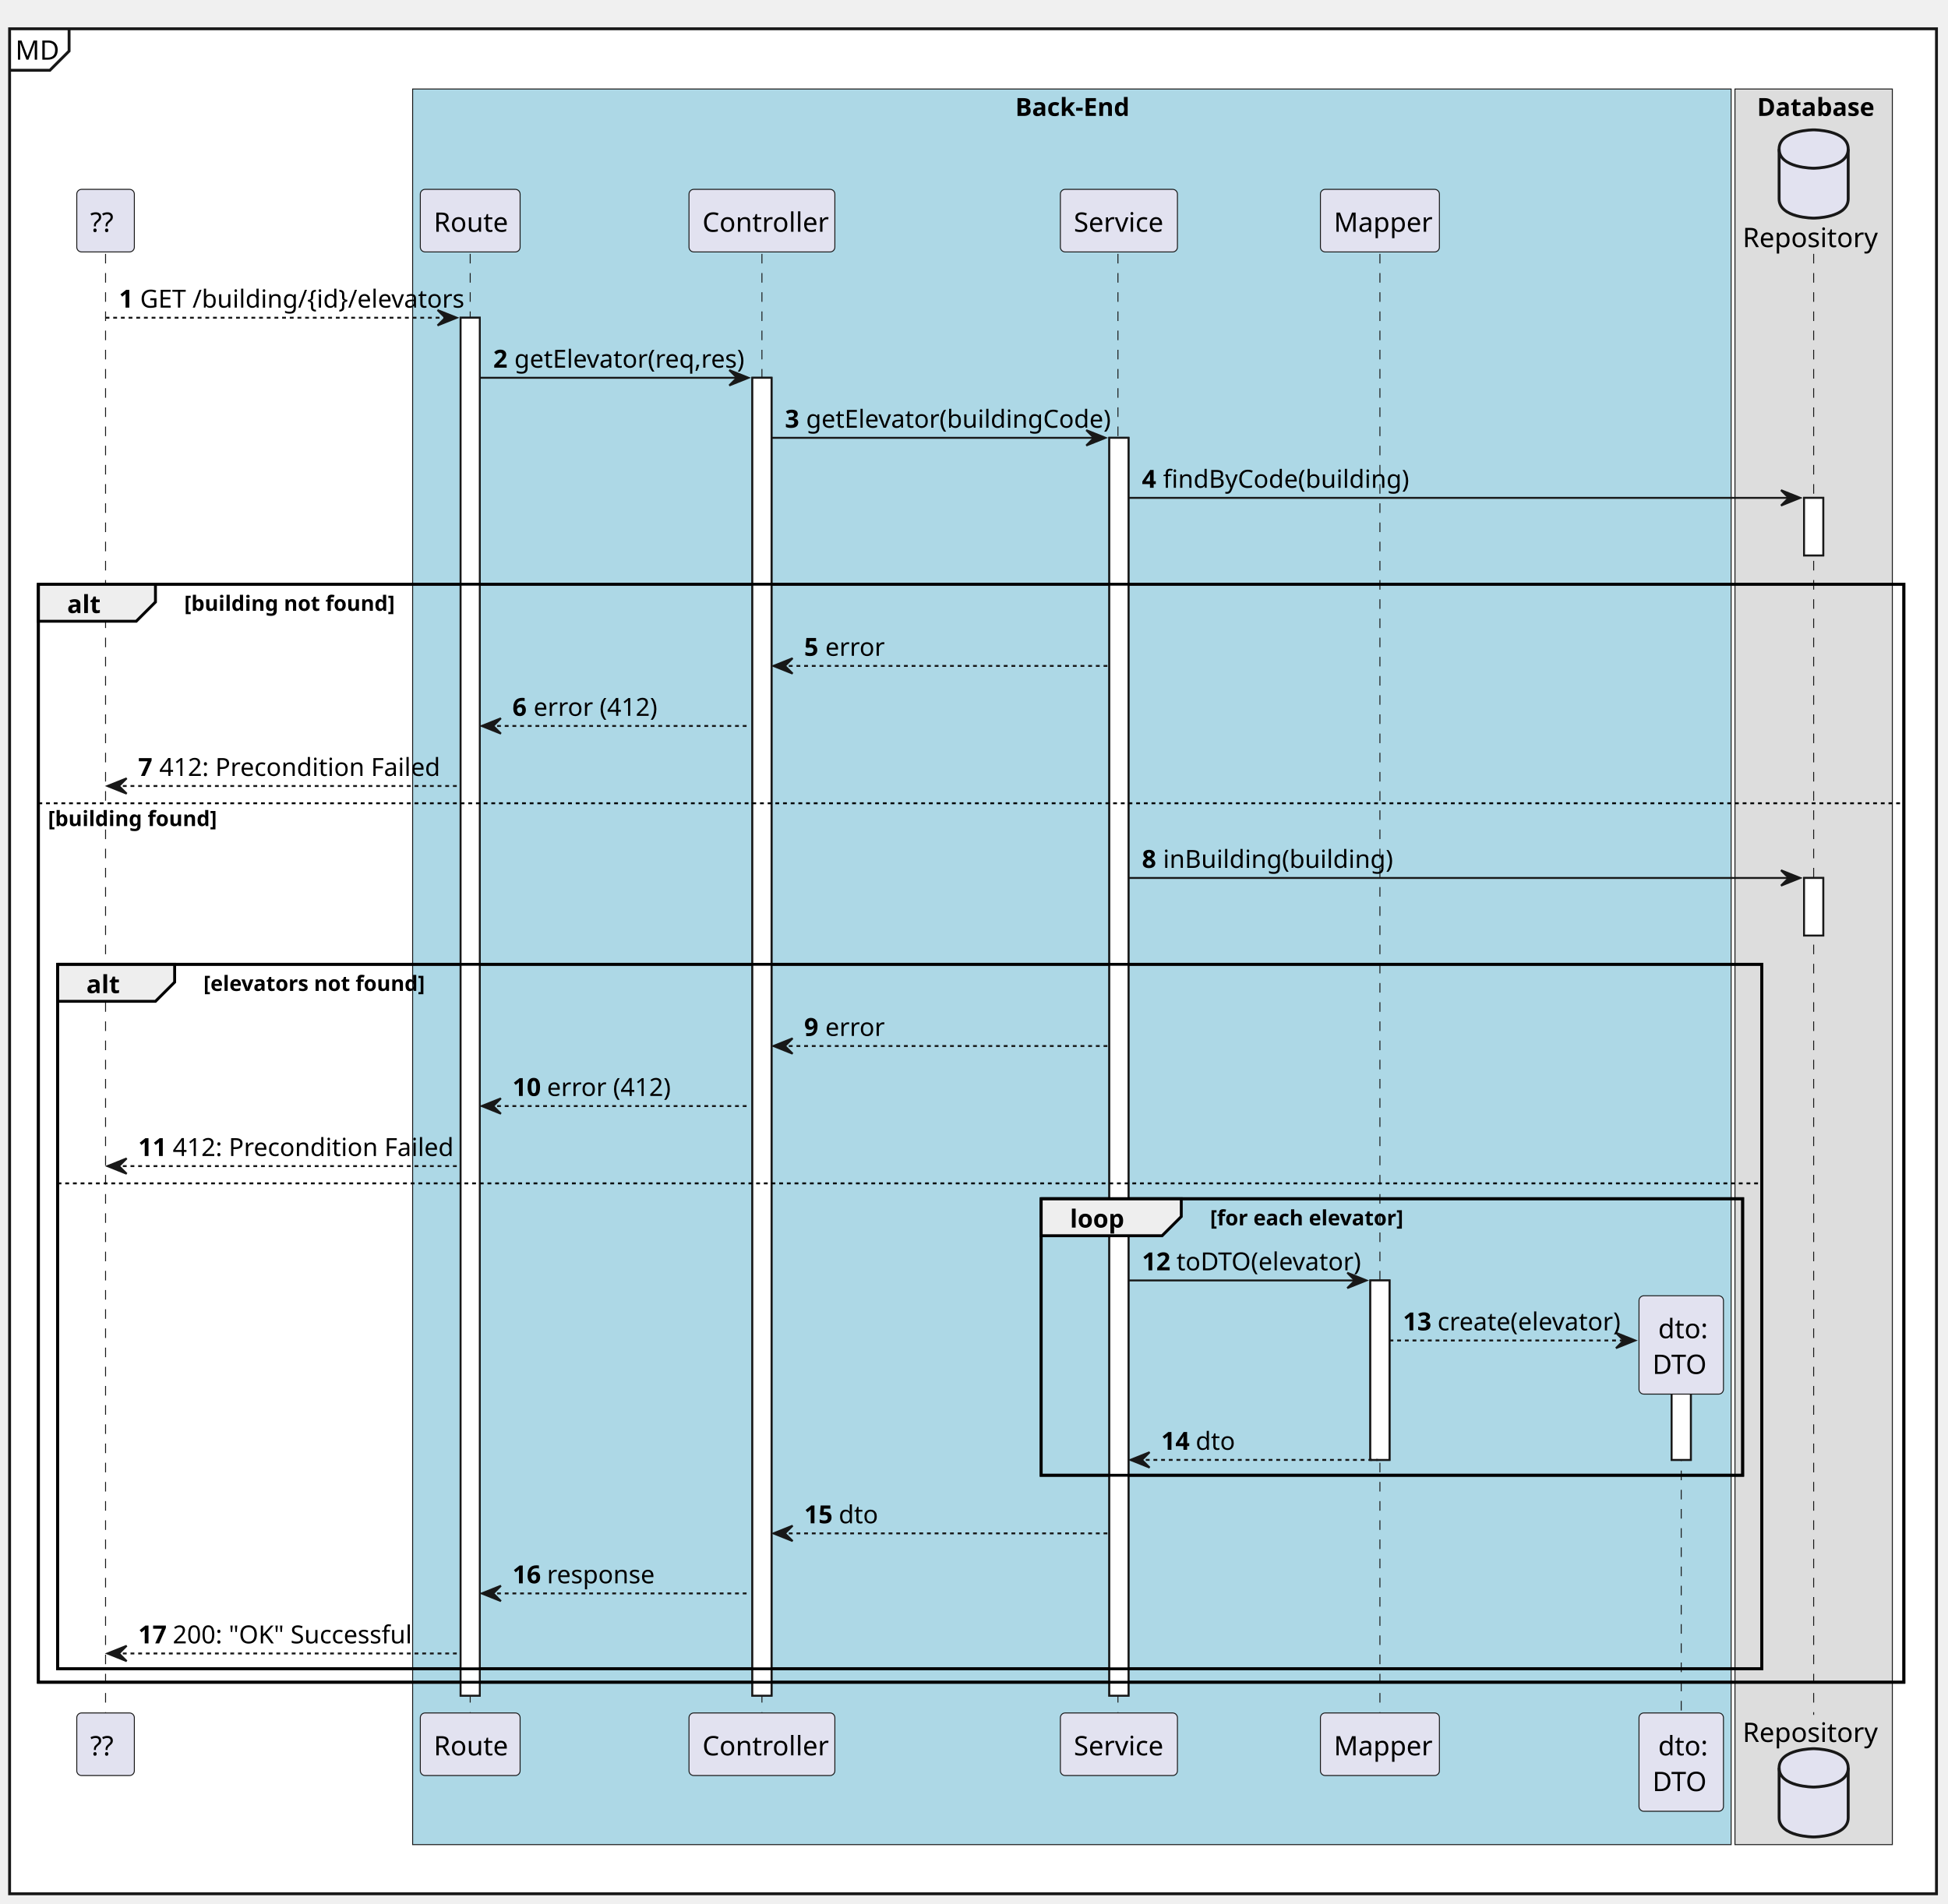
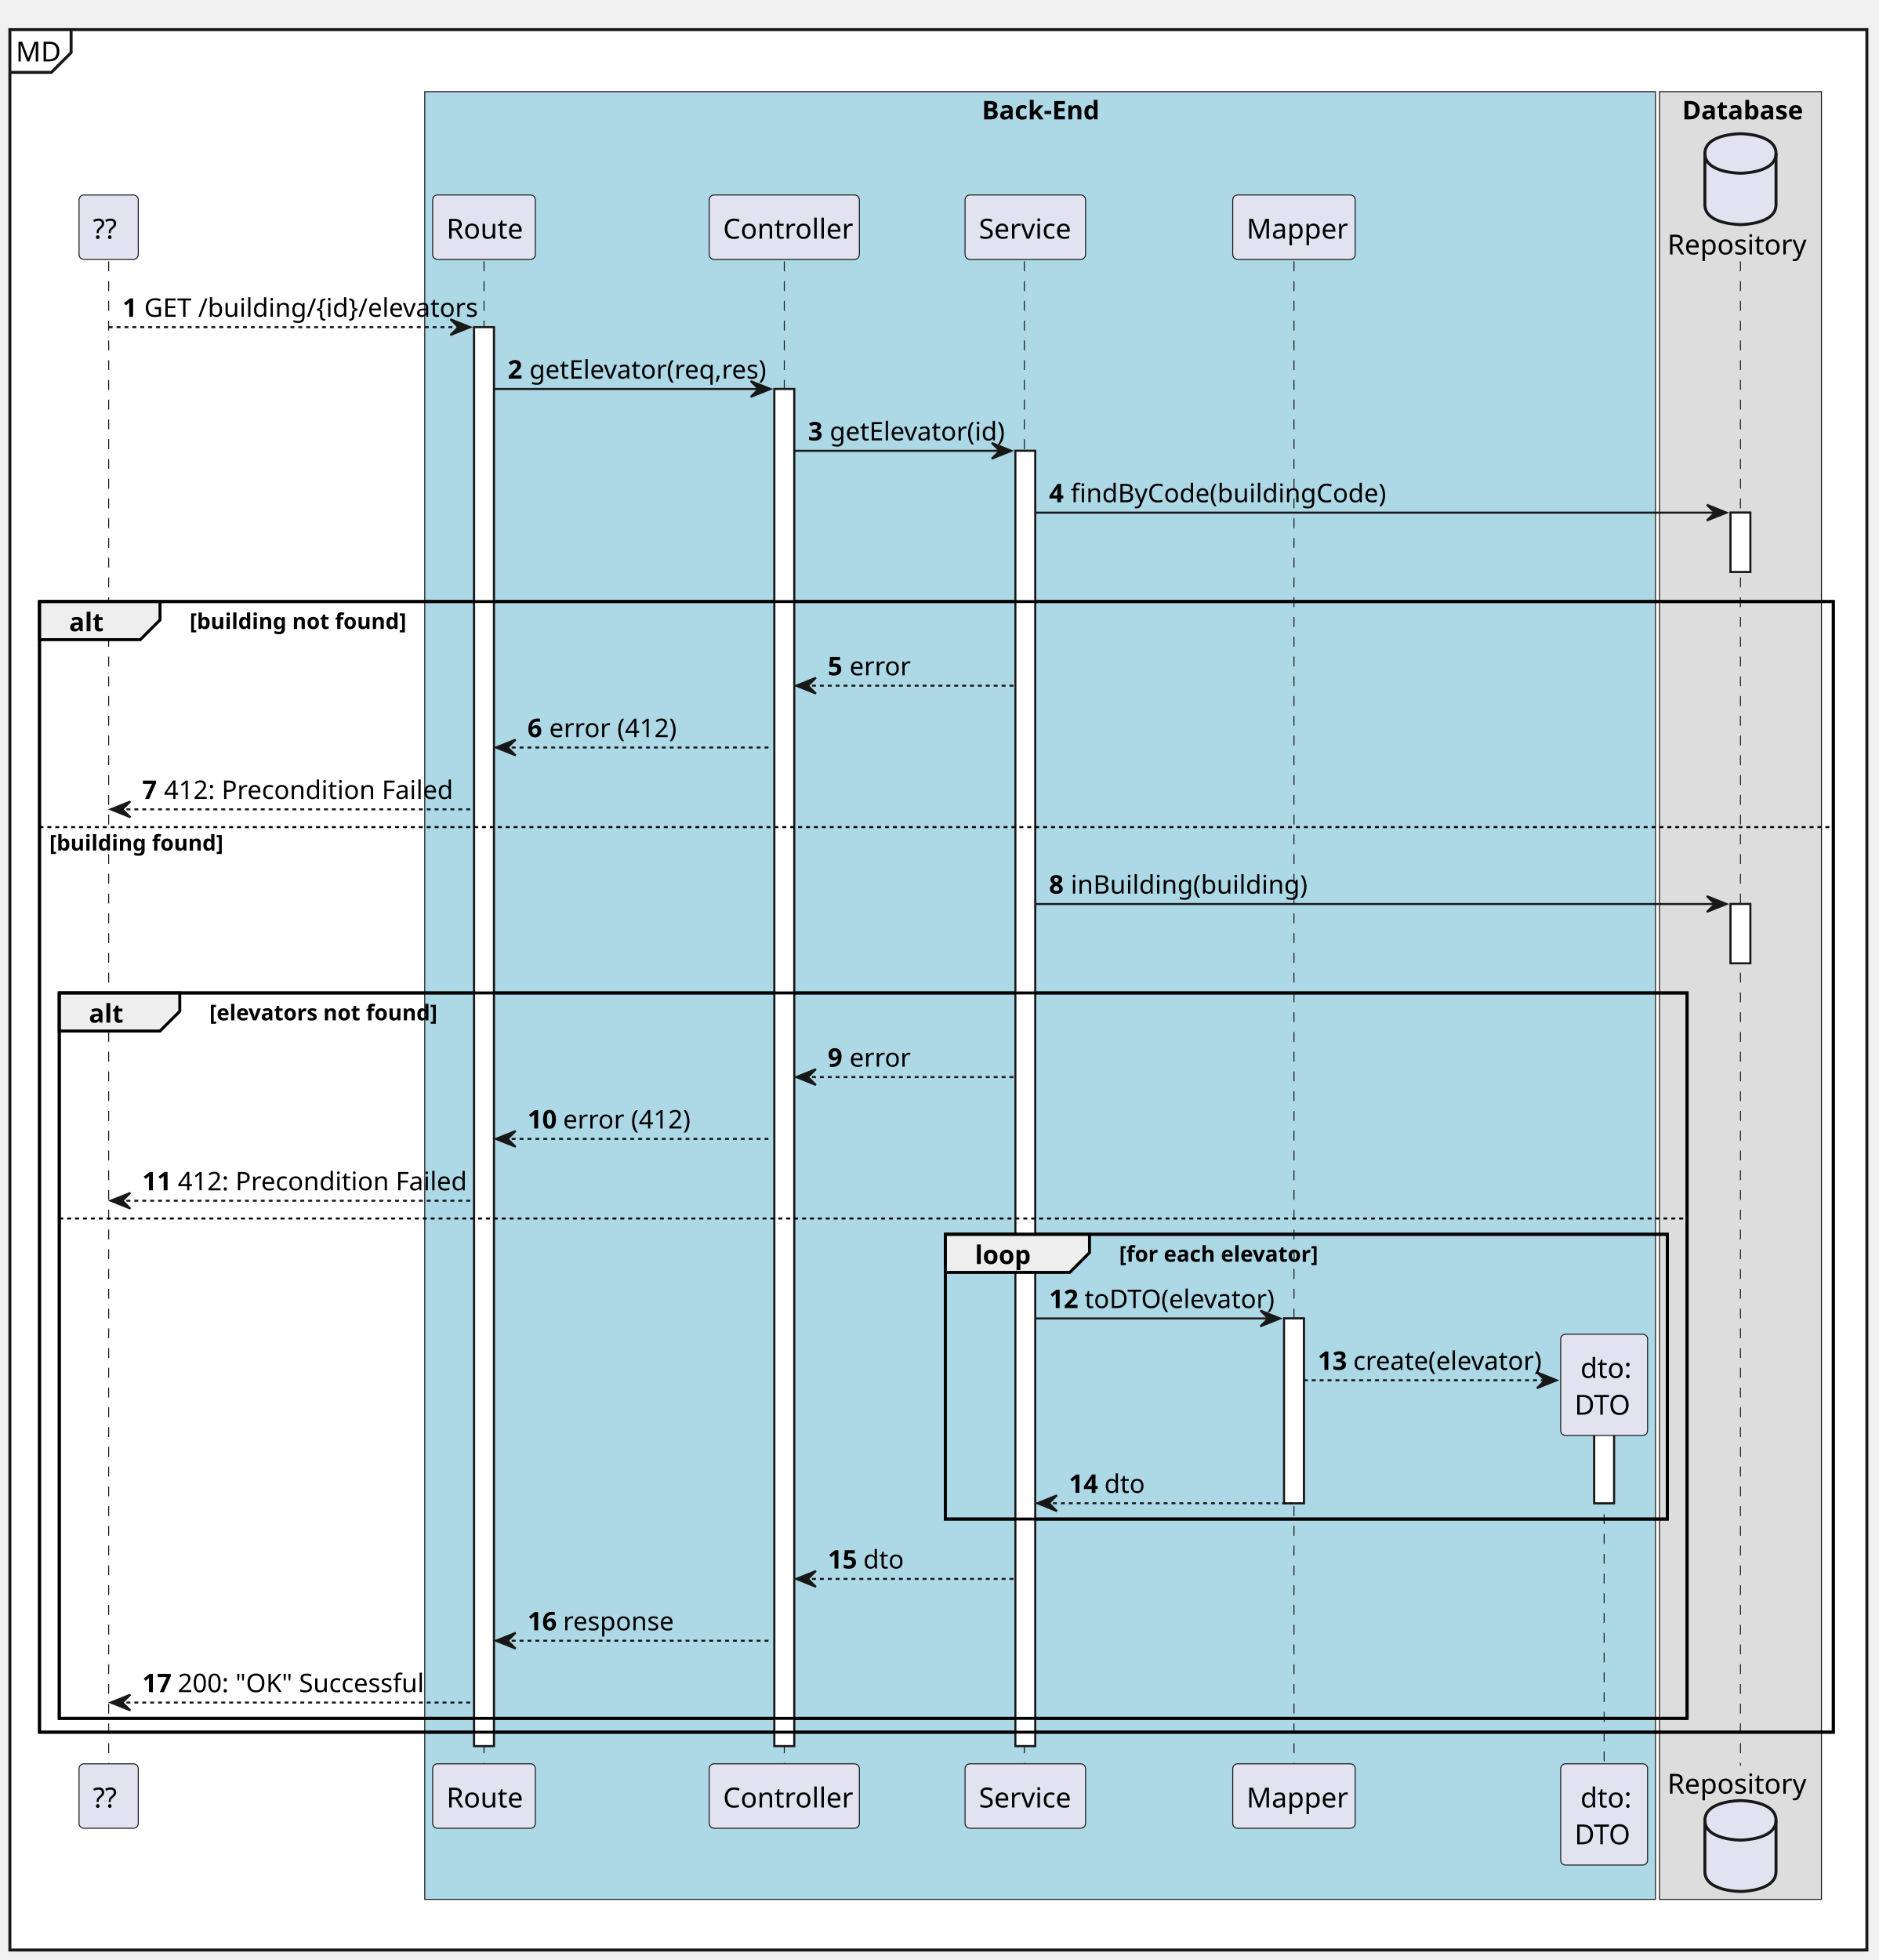
- <svg xmlns="http://www.w3.org/2000/svg" contentStyleType="text/css" height="992px" preserveAspectRatio="none" style="width:1015px;height:992px;background:#FFFFFF;" version="1.1" viewBox="0 0 1015 992" width="1015px" zoomAndPan="magnify">
+ <svg xmlns="http://www.w3.org/2000/svg" contentStyleType="text/css" height="992px" preserveAspectRatio="none" style="width:951px;height:992px;background:#FFFFFF;" version="1.1" viewBox="0 0 951 992" width="951px" zoomAndPan="magnify">
  <defs />
  <g>
-     <rect fill="#FFFFFF" height="971.94" style="stroke:#181818;stroke-width:1.5;" width="1004" x="5" y="15" />
+     <rect fill="#FFFFFF" height="971.94" style="stroke:#181818;stroke-width:1.5;" width="940" x="5" y="15" />
    <path d="M36,15 L36,26.621 L26,36.621 L5,36.621 " fill="none" style="stroke:#181818;stroke-width:1.5;" />
    <text fill="#000000" font-family="sans-serif" font-size="14" lengthAdjust="spacing" textLength="21" x="8" y="31.107">MD</text>
-     <rect fill="#ADD8E6" height="914.936" style="stroke:#181818;stroke-width:0.5;" width="687" x="215" y="46.384" />
-     <text fill="#000000" font-family="sans-serif" font-size="13" font-weight="bold" lengthAdjust="spacing" textLength="59" x="529" y="60.412">Back-End</text>
-     <rect fill="#DDDDDD" height="914.936" style="stroke:#181818;stroke-width:0.5;" width="82" x="904" y="46.384" />
-     <text fill="#000000" font-family="sans-serif" font-size="13" font-weight="bold" lengthAdjust="spacing" textLength="59" x="915.5" y="60.412">Database</text>
+     <rect fill="#ADD8E6" height="914.936" style="stroke:#181818;stroke-width:0.5;" width="623" x="215" y="46.384" />
+     <text fill="#000000" font-family="sans-serif" font-size="13" font-weight="bold" lengthAdjust="spacing" textLength="59" x="497" y="60.412">Back-End</text>
+     <rect fill="#DDDDDD" height="914.936" style="stroke:#181818;stroke-width:0.5;" width="82" x="840" y="46.384" />
+     <text fill="#000000" font-family="sans-serif" font-size="13" font-weight="bold" lengthAdjust="spacing" textLength="59" x="851.5" y="60.412">Database</text>
    <rect fill="#FFFFFF" height="718.111" style="stroke:#181818;stroke-width:1.0;" width="10" x="240" y="165.587" />
    <rect fill="#FFFFFF" height="686.82" style="stroke:#181818;stroke-width:1.0;" width="10" x="392" y="196.878" />
-     <rect fill="#FFFFFF" height="655.529" style="stroke:#181818;stroke-width:1.0;" width="10" x="578" y="228.169" />
-     <rect fill="#FFFFFF" height="93.533" style="stroke:#181818;stroke-width:1.0;" width="10" x="714" y="667.292" />
-     <rect fill="#FFFFFF" height="52.242" style="stroke:#181818;stroke-width:1.0;" width="10" x="871" y="708.583" />
-     <rect fill="#FFFFFF" height="30" style="stroke:#181818;stroke-width:1.0;" width="10" x="940" y="259.46" />
-     <rect fill="#FFFFFF" height="30" style="stroke:#181818;stroke-width:1.0;" width="10" x="940" y="457.546" />
-     <rect fill="none" height="572.238" style="stroke:#000000;stroke-width:1.5;" width="972" x="20" y="304.46" />
-     <rect fill="none" height="367.152" style="stroke:#000000;stroke-width:1.5;" width="888" x="30" y="502.546" />
-     <rect fill="none" height="144.115" style="stroke:#000000;stroke-width:1.5;" width="365.5" x="542.5" y="624.71" />
+     <rect fill="#FFFFFF" height="655.529" style="stroke:#181818;stroke-width:1.0;" width="10" x="514" y="228.169" />
+     <rect fill="#FFFFFF" height="93.533" style="stroke:#181818;stroke-width:1.0;" width="10" x="650" y="667.292" />
+     <rect fill="#FFFFFF" height="52.242" style="stroke:#181818;stroke-width:1.0;" width="10" x="807" y="708.583" />
+     <rect fill="#FFFFFF" height="30" style="stroke:#181818;stroke-width:1.0;" width="10" x="876" y="259.46" />
+     <rect fill="#FFFFFF" height="30" style="stroke:#181818;stroke-width:1.0;" width="10" x="876" y="457.546" />
+     <rect fill="none" height="572.238" style="stroke:#000000;stroke-width:1.5;" width="908" x="20" y="304.46" />
+     <rect fill="none" height="367.152" style="stroke:#000000;stroke-width:1.5;" width="824" x="30" y="502.546" />
+     <rect fill="none" height="144.115" style="stroke:#000000;stroke-width:1.5;" width="365.5" x="478.5" y="624.71" />
    <line style="stroke:#181818;stroke-width:0.5;stroke-dasharray:5.0,5.0;" x1="55" x2="55" y1="132.296" y2="893.698" />
    <line style="stroke:#181818;stroke-width:0.5;stroke-dasharray:5.0,5.0;" x1="245" x2="245" y1="132.296" y2="893.698" />
    <line style="stroke:#181818;stroke-width:0.5;stroke-dasharray:5.0,5.0;" x1="397" x2="397" y1="132.296" y2="893.698" />
-     <line style="stroke:#181818;stroke-width:0.5;stroke-dasharray:5.0,5.0;" x1="582.5" x2="582.5" y1="132.296" y2="893.698" />
-     <line style="stroke:#181818;stroke-width:0.5;stroke-dasharray:5.0,5.0;" x1="719" x2="719" y1="132.296" y2="893.698" />
-     <line style="stroke:#181818;stroke-width:0.5;stroke-dasharray:5.0,5.0;" x1="876" x2="876" y1="716.413" y2="893.698" />
-     <line style="stroke:#181818;stroke-width:0.5;stroke-dasharray:5.0,5.0;" x1="945" x2="945" y1="132.296" y2="893.698" />
+     <line style="stroke:#181818;stroke-width:0.5;stroke-dasharray:5.0,5.0;" x1="518.5" x2="518.5" y1="132.296" y2="893.698" />
+     <line style="stroke:#181818;stroke-width:0.5;stroke-dasharray:5.0,5.0;" x1="655" x2="655" y1="132.296" y2="893.698" />
+     <line style="stroke:#181818;stroke-width:0.5;stroke-dasharray:5.0,5.0;" x1="812" x2="812" y1="716.413" y2="893.698" />
+     <line style="stroke:#181818;stroke-width:0.5;stroke-dasharray:5.0,5.0;" x1="881" x2="881" y1="132.296" y2="893.698" />
    <rect fill="#E2E2F0" height="32.621" rx="2.5" ry="2.5" style="stroke:#181818;stroke-width:0.5;" width="30" x="40" y="98.675" />
    <text fill="#000000" font-family="sans-serif" font-size="14" lengthAdjust="spacing" textLength="16" x="47" y="120.782">??</text>
    <rect fill="#E2E2F0" height="32.621" rx="2.5" ry="2.5" style="stroke:#181818;stroke-width:0.5;" width="30" x="40" y="892.698" />
    <text fill="#000000" font-family="sans-serif" font-size="14" lengthAdjust="spacing" textLength="16" x="47" y="914.806">??</text>
    <rect fill="#E2E2F0" height="32.621" rx="2.5" ry="2.5" style="stroke:#181818;stroke-width:0.5;" width="52" x="219" y="98.675" />
    <text fill="#000000" font-family="sans-serif" font-size="14" lengthAdjust="spacing" textLength="38" x="226" y="120.782">Route</text>
    <rect fill="#E2E2F0" height="32.621" rx="2.5" ry="2.5" style="stroke:#181818;stroke-width:0.5;" width="52" x="219" y="892.698" />
    <text fill="#000000" font-family="sans-serif" font-size="14" lengthAdjust="spacing" textLength="38" x="226" y="914.806">Route</text>
    <rect fill="#E2E2F0" height="32.621" rx="2.5" ry="2.5" style="stroke:#181818;stroke-width:0.5;" width="76" x="359" y="98.675" />
    <text fill="#000000" font-family="sans-serif" font-size="14" lengthAdjust="spacing" textLength="62" x="366" y="120.782">Controller</text>
    <rect fill="#E2E2F0" height="32.621" rx="2.5" ry="2.5" style="stroke:#181818;stroke-width:0.5;" width="76" x="359" y="892.698" />
    <text fill="#000000" font-family="sans-serif" font-size="14" lengthAdjust="spacing" textLength="62" x="366" y="914.806">Controller</text>
-     <rect fill="#E2E2F0" height="32.621" rx="2.5" ry="2.5" style="stroke:#181818;stroke-width:0.5;" width="61" x="552.5" y="98.675" />
-     <text fill="#000000" font-family="sans-serif" font-size="14" lengthAdjust="spacing" textLength="47" x="559.5" y="120.782">Service</text>
-     <rect fill="#E2E2F0" height="32.621" rx="2.5" ry="2.5" style="stroke:#181818;stroke-width:0.5;" width="61" x="552.5" y="892.698" />
-     <text fill="#000000" font-family="sans-serif" font-size="14" lengthAdjust="spacing" textLength="47" x="559.5" y="914.806">Service</text>
-     <rect fill="#E2E2F0" height="32.621" rx="2.5" ry="2.5" style="stroke:#181818;stroke-width:0.5;" width="62" x="688" y="98.675" />
-     <text fill="#000000" font-family="sans-serif" font-size="14" lengthAdjust="spacing" textLength="48" x="695" y="120.782">Mapper</text>
-     <rect fill="#E2E2F0" height="32.621" rx="2.5" ry="2.5" style="stroke:#181818;stroke-width:0.5;" width="62" x="688" y="892.698" />
-     <text fill="#000000" font-family="sans-serif" font-size="14" lengthAdjust="spacing" textLength="48" x="695" y="914.806">Mapper</text>
-     <rect fill="#E2E2F0" height="51.242" rx="2.5" ry="2.5" style="stroke:#181818;stroke-width:0.5;" width="44" x="854" y="892.698" />
-     <text fill="#000000" font-family="sans-serif" font-size="14" lengthAdjust="spacing" textLength="24" x="864" y="914.806">dto:</text>
-     <text fill="#000000" font-family="sans-serif" font-size="14" lengthAdjust="spacing" textLength="30" x="861" y="933.427">DTO</text>
-     <text fill="#000000" font-family="sans-serif" font-size="14" lengthAdjust="spacing" textLength="68" x="908" y="128.782">Repository</text>
-     <path d="M927,77.675 C927,67.675 945,67.675 945,67.675 C945,67.675 963,67.675 963,77.675 L963,103.675 C963,113.675 945,113.675 945,113.675 C945,113.675 927,113.675 927,103.675 L927,77.675 " fill="#E2E2F0" style="stroke:#181818;stroke-width:1.5;" />
-     <path d="M927,77.675 C927,87.675 945,87.675 945,87.675 C945,87.675 963,87.675 963,77.675 " fill="none" style="stroke:#181818;stroke-width:1.5;" />
-     <text fill="#000000" font-family="sans-serif" font-size="14" lengthAdjust="spacing" textLength="68" x="908" y="907.806">Repository</text>
-     <path d="M927,921.319 C927,911.319 945,911.319 945,911.319 C945,911.319 963,911.319 963,921.319 L963,947.319 C963,957.319 945,957.319 945,957.319 C945,957.319 927,957.319 927,947.319 L927,921.319 " fill="#E2E2F0" style="stroke:#181818;stroke-width:1.5;" />
-     <path d="M927,921.319 C927,931.319 945,931.319 945,931.319 C945,931.319 963,931.319 963,921.319 " fill="none" style="stroke:#181818;stroke-width:1.5;" />
+     <rect fill="#E2E2F0" height="32.621" rx="2.5" ry="2.5" style="stroke:#181818;stroke-width:0.5;" width="61" x="488.5" y="98.675" />
+     <text fill="#000000" font-family="sans-serif" font-size="14" lengthAdjust="spacing" textLength="47" x="495.5" y="120.782">Service</text>
+     <rect fill="#E2E2F0" height="32.621" rx="2.5" ry="2.5" style="stroke:#181818;stroke-width:0.5;" width="61" x="488.5" y="892.698" />
+     <text fill="#000000" font-family="sans-serif" font-size="14" lengthAdjust="spacing" textLength="47" x="495.5" y="914.806">Service</text>
+     <rect fill="#E2E2F0" height="32.621" rx="2.5" ry="2.5" style="stroke:#181818;stroke-width:0.5;" width="62" x="624" y="98.675" />
+     <text fill="#000000" font-family="sans-serif" font-size="14" lengthAdjust="spacing" textLength="48" x="631" y="120.782">Mapper</text>
+     <rect fill="#E2E2F0" height="32.621" rx="2.5" ry="2.5" style="stroke:#181818;stroke-width:0.5;" width="62" x="624" y="892.698" />
+     <text fill="#000000" font-family="sans-serif" font-size="14" lengthAdjust="spacing" textLength="48" x="631" y="914.806">Mapper</text>
+     <rect fill="#E2E2F0" height="51.242" rx="2.5" ry="2.5" style="stroke:#181818;stroke-width:0.5;" width="44" x="790" y="892.698" />
+     <text fill="#000000" font-family="sans-serif" font-size="14" lengthAdjust="spacing" textLength="24" x="800" y="914.806">dto:</text>
+     <text fill="#000000" font-family="sans-serif" font-size="14" lengthAdjust="spacing" textLength="30" x="797" y="933.427">DTO</text>
+     <text fill="#000000" font-family="sans-serif" font-size="14" lengthAdjust="spacing" textLength="68" x="844" y="128.782">Repository</text>
+     <path d="M863,77.675 C863,67.675 881,67.675 881,67.675 C881,67.675 899,67.675 899,77.675 L899,103.675 C899,113.675 881,113.675 881,113.675 C881,113.675 863,113.675 863,103.675 L863,77.675 " fill="#E2E2F0" style="stroke:#181818;stroke-width:1.5;" />
+     <path d="M863,77.675 C863,87.675 881,87.675 881,87.675 C881,87.675 899,87.675 899,77.675 " fill="none" style="stroke:#181818;stroke-width:1.5;" />
+     <text fill="#000000" font-family="sans-serif" font-size="14" lengthAdjust="spacing" textLength="68" x="844" y="907.806">Repository</text>
+     <path d="M863,921.319 C863,911.319 881,911.319 881,911.319 C881,911.319 899,911.319 899,921.319 L899,947.319 C899,957.319 881,957.319 881,957.319 C881,957.319 863,957.319 863,947.319 L863,921.319 " fill="#E2E2F0" style="stroke:#181818;stroke-width:1.5;" />
+     <path d="M863,921.319 C863,931.319 881,931.319 881,931.319 C881,931.319 899,931.319 899,921.319 " fill="none" style="stroke:#181818;stroke-width:1.5;" />
    <rect fill="#FFFFFF" height="718.111" style="stroke:#181818;stroke-width:1.0;" width="10" x="240" y="165.587" />
    <rect fill="#FFFFFF" height="686.82" style="stroke:#181818;stroke-width:1.0;" width="10" x="392" y="196.878" />
-     <rect fill="#FFFFFF" height="655.529" style="stroke:#181818;stroke-width:1.0;" width="10" x="578" y="228.169" />
-     <rect fill="#FFFFFF" height="93.533" style="stroke:#181818;stroke-width:1.0;" width="10" x="714" y="667.292" />
-     <rect fill="#FFFFFF" height="52.242" style="stroke:#181818;stroke-width:1.0;" width="10" x="871" y="708.583" />
-     <rect fill="#FFFFFF" height="30" style="stroke:#181818;stroke-width:1.0;" width="10" x="940" y="259.46" />
-     <rect fill="#FFFFFF" height="30" style="stroke:#181818;stroke-width:1.0;" width="10" x="940" y="457.546" />
+     <rect fill="#FFFFFF" height="655.529" style="stroke:#181818;stroke-width:1.0;" width="10" x="514" y="228.169" />
+     <rect fill="#FFFFFF" height="93.533" style="stroke:#181818;stroke-width:1.0;" width="10" x="650" y="667.292" />
+     <rect fill="#FFFFFF" height="52.242" style="stroke:#181818;stroke-width:1.0;" width="10" x="807" y="708.583" />
+     <rect fill="#FFFFFF" height="30" style="stroke:#181818;stroke-width:1.0;" width="10" x="876" y="259.46" />
+     <rect fill="#FFFFFF" height="30" style="stroke:#181818;stroke-width:1.0;" width="10" x="876" y="457.546" />
    <polygon fill="#181818" points="228,161.587,238,165.587,228,169.587,232,165.587" style="stroke:#181818;stroke-width:1.0;" />
    <line style="stroke:#181818;stroke-width:1.0;stroke-dasharray:2.0,2.0;" x1="55" x2="234" y1="165.587" y2="165.587" />
    <text fill="#000000" font-family="sans-serif" font-size="13" font-weight="bold" lengthAdjust="spacing" textLength="7" x="62" y="160.324">1</text>
    <text fill="#000000" font-family="sans-serif" font-size="13" lengthAdjust="spacing" textLength="155" x="73" y="160.324">GET /building/{id}/elevators</text>
    <polygon fill="#181818" points="380,192.878,390,196.878,380,200.878,384,196.878" style="stroke:#181818;stroke-width:1.0;" />
    <line style="stroke:#181818;stroke-width:1.0;" x1="250" x2="386" y1="196.878" y2="196.878" />
    <text fill="#000000" font-family="sans-serif" font-size="13" font-weight="bold" lengthAdjust="spacing" textLength="7" x="257" y="191.615">2</text>
    <text fill="#000000" font-family="sans-serif" font-size="13" lengthAdjust="spacing" textLength="112" x="268" y="191.615">getElevator(req,res)</text>
-     <polygon fill="#181818" points="566,224.169,576,228.169,566,232.169,570,228.169" style="stroke:#181818;stroke-width:1.0;" />
-     <line style="stroke:#181818;stroke-width:1.0;" x1="402" x2="572" y1="228.169" y2="228.169" />
+     <polygon fill="#181818" points="502,224.169,512,228.169,502,232.169,506,228.169" style="stroke:#181818;stroke-width:1.0;" />
+     <line style="stroke:#181818;stroke-width:1.0;" x1="402" x2="508" y1="228.169" y2="228.169" />
    <text fill="#000000" font-family="sans-serif" font-size="13" font-weight="bold" lengthAdjust="spacing" textLength="7" x="409" y="222.906">3</text>
-     <text fill="#000000" font-family="sans-serif" font-size="13" lengthAdjust="spacing" textLength="146" x="420" y="222.906">getElevator(buildingCode)</text>
-     <polygon fill="#181818" points="928,255.46,938,259.46,928,263.46,932,259.46" style="stroke:#181818;stroke-width:1.0;" />
-     <line style="stroke:#181818;stroke-width:1.0;" x1="588" x2="934" y1="259.46" y2="259.46" />
-     <text fill="#000000" font-family="sans-serif" font-size="13" font-weight="bold" lengthAdjust="spacing" textLength="7" x="595" y="254.197">4</text>
-     <text fill="#000000" font-family="sans-serif" font-size="13" lengthAdjust="spacing" textLength="118" x="606" y="254.197">findByCode(building)</text>
+     <text fill="#000000" font-family="sans-serif" font-size="13" lengthAdjust="spacing" textLength="82" x="420" y="222.906">getElevator(id)</text>
+     <polygon fill="#181818" points="864,255.46,874,259.46,864,263.46,868,259.46" style="stroke:#181818;stroke-width:1.0;" />
+     <line style="stroke:#181818;stroke-width:1.0;" x1="524" x2="870" y1="259.46" y2="259.46" />
+     <text fill="#000000" font-family="sans-serif" font-size="13" font-weight="bold" lengthAdjust="spacing" textLength="7" x="531" y="254.197">4</text>
+     <text fill="#000000" font-family="sans-serif" font-size="13" lengthAdjust="spacing" textLength="148" x="542" y="254.197">findByCode(buildingCode)</text>
    <path d="M20,304.46 L81,304.46 L81,313.751 L71,323.751 L20,323.751 L20,304.46 " fill="#EEEEEE" style="stroke:#000000;stroke-width:1.5;" />
-     <rect fill="none" height="572.238" style="stroke:#000000;stroke-width:1.5;" width="972" x="20" y="304.46" />
+     <rect fill="none" height="572.238" style="stroke:#000000;stroke-width:1.5;" width="908" x="20" y="304.46" />
    <text fill="#000000" font-family="sans-serif" font-size="13" font-weight="bold" lengthAdjust="spacing" textLength="16" x="35" y="319.488">alt</text>
    <text fill="#000000" font-family="sans-serif" font-size="11" font-weight="bold" lengthAdjust="spacing" textLength="108" x="96" y="318.33">[building not found]</text>
    <polygon fill="#181818" points="413,343.042,403,347.042,413,351.042,409,347.042" style="stroke:#181818;stroke-width:1.0;" />
-     <line style="stroke:#181818;stroke-width:1.0;stroke-dasharray:2.0,2.0;" x1="407" x2="577" y1="347.042" y2="347.042" />
+     <line style="stroke:#181818;stroke-width:1.0;stroke-dasharray:2.0,2.0;" x1="407" x2="513" y1="347.042" y2="347.042" />
    <text fill="#000000" font-family="sans-serif" font-size="13" font-weight="bold" lengthAdjust="spacing" textLength="7" x="419" y="341.779">5</text>
    <text fill="#000000" font-family="sans-serif" font-size="13" lengthAdjust="spacing" textLength="26" x="430" y="341.779">error</text>
    <polygon fill="#181818" points="261,374.333,251,378.333,261,382.333,257,378.333" style="stroke:#181818;stroke-width:1.0;" />
    <line style="stroke:#181818;stroke-width:1.0;stroke-dasharray:2.0,2.0;" x1="255" x2="391" y1="378.333" y2="378.333" />
    <text fill="#000000" font-family="sans-serif" font-size="13" font-weight="bold" lengthAdjust="spacing" textLength="7" x="267" y="373.07">6</text>
    <text fill="#000000" font-family="sans-serif" font-size="13" lengthAdjust="spacing" textLength="59" x="278" y="373.07">error (412)</text>
    <polygon fill="#181818" points="66,405.624,56,409.624,66,413.624,62,409.624" style="stroke:#181818;stroke-width:1.0;" />
    <line style="stroke:#181818;stroke-width:1.0;stroke-dasharray:2.0,2.0;" x1="60" x2="239" y1="409.624" y2="409.624" />
    <text fill="#000000" font-family="sans-serif" font-size="13" font-weight="bold" lengthAdjust="spacing" textLength="7" x="72" y="404.361">7</text>
    <text fill="#000000" font-family="sans-serif" font-size="13" lengthAdjust="spacing" textLength="140" x="83" y="404.361">412: Precondition Failed</text>
-     <line style="stroke:#000000;stroke-width:1.0;stroke-dasharray:2.0,2.0;" x1="20" x2="992" y1="418.624" y2="418.624" />
+     <line style="stroke:#000000;stroke-width:1.0;stroke-dasharray:2.0,2.0;" x1="20" x2="928" y1="418.624" y2="418.624" />
    <text fill="#000000" font-family="sans-serif" font-size="11" font-weight="bold" lengthAdjust="spacing" textLength="87" x="25" y="430.494">[building found]</text>
-     <polygon fill="#181818" points="928,453.546,938,457.546,928,461.546,932,457.546" style="stroke:#181818;stroke-width:1.0;" />
-     <line style="stroke:#181818;stroke-width:1.0;" x1="588" x2="934" y1="457.546" y2="457.546" />
-     <text fill="#000000" font-family="sans-serif" font-size="13" font-weight="bold" lengthAdjust="spacing" textLength="7" x="595" y="452.283">8</text>
-     <text fill="#000000" font-family="sans-serif" font-size="13" lengthAdjust="spacing" textLength="108" x="606" y="452.283">inBuilding(building)</text>
+     <polygon fill="#181818" points="864,453.546,874,457.546,864,461.546,868,457.546" style="stroke:#181818;stroke-width:1.0;" />
+     <line style="stroke:#181818;stroke-width:1.0;" x1="524" x2="870" y1="457.546" y2="457.546" />
+     <text fill="#000000" font-family="sans-serif" font-size="13" font-weight="bold" lengthAdjust="spacing" textLength="7" x="531" y="452.283">8</text>
+     <text fill="#000000" font-family="sans-serif" font-size="13" lengthAdjust="spacing" textLength="108" x="542" y="452.283">inBuilding(building)</text>
    <path d="M30,502.546 L91,502.546 L91,511.837 L81,521.837 L30,521.837 L30,502.546 " fill="#EEEEEE" style="stroke:#000000;stroke-width:1.5;" />
-     <rect fill="none" height="367.152" style="stroke:#000000;stroke-width:1.5;" width="888" x="30" y="502.546" />
+     <rect fill="none" height="367.152" style="stroke:#000000;stroke-width:1.5;" width="824" x="30" y="502.546" />
    <text fill="#000000" font-family="sans-serif" font-size="13" font-weight="bold" lengthAdjust="spacing" textLength="16" x="45" y="517.574">alt</text>
    <text fill="#000000" font-family="sans-serif" font-size="11" font-weight="bold" lengthAdjust="spacing" textLength="116" x="106" y="516.416">[elevators not found]</text>
    <polygon fill="#181818" points="413,541.128,403,545.128,413,549.128,409,545.128" style="stroke:#181818;stroke-width:1.0;" />
-     <line style="stroke:#181818;stroke-width:1.0;stroke-dasharray:2.0,2.0;" x1="407" x2="577" y1="545.128" y2="545.128" />
+     <line style="stroke:#181818;stroke-width:1.0;stroke-dasharray:2.0,2.0;" x1="407" x2="513" y1="545.128" y2="545.128" />
    <text fill="#000000" font-family="sans-serif" font-size="13" font-weight="bold" lengthAdjust="spacing" textLength="7" x="419" y="539.865">9</text>
    <text fill="#000000" font-family="sans-serif" font-size="13" lengthAdjust="spacing" textLength="26" x="430" y="539.865">error</text>
    <polygon fill="#181818" points="261,572.419,251,576.419,261,580.419,257,576.419" style="stroke:#181818;stroke-width:1.0;" />
    <line style="stroke:#181818;stroke-width:1.0;stroke-dasharray:2.0,2.0;" x1="255" x2="391" y1="576.419" y2="576.419" />
    <text fill="#000000" font-family="sans-serif" font-size="13" font-weight="bold" lengthAdjust="spacing" textLength="14" x="267" y="571.156">10</text>
    <text fill="#000000" font-family="sans-serif" font-size="13" lengthAdjust="spacing" textLength="59" x="285" y="571.156">error (412)</text>
    <polygon fill="#181818" points="66,603.71,56,607.71,66,611.71,62,607.71" style="stroke:#181818;stroke-width:1.0;" />
    <line style="stroke:#181818;stroke-width:1.0;stroke-dasharray:2.0,2.0;" x1="60" x2="239" y1="607.71" y2="607.71" />
    <text fill="#000000" font-family="sans-serif" font-size="13" font-weight="bold" lengthAdjust="spacing" textLength="14" x="72" y="602.447">11</text>
    <text fill="#000000" font-family="sans-serif" font-size="13" lengthAdjust="spacing" textLength="140" x="90" y="602.447">412: Precondition Failed</text>
-     <line style="stroke:#000000;stroke-width:1.0;stroke-dasharray:2.0,2.0;" x1="30" x2="918" y1="616.71" y2="616.71" />
-     <path d="M542.5,624.71 L615.5,624.71 L615.5,634.001 L605.5,644.001 L542.5,644.001 L542.5,624.71 " fill="#EEEEEE" style="stroke:#000000;stroke-width:1.5;" />
-     <rect fill="none" height="144.115" style="stroke:#000000;stroke-width:1.5;" width="365.5" x="542.5" y="624.71" />
-     <text fill="#000000" font-family="sans-serif" font-size="13" font-weight="bold" lengthAdjust="spacing" textLength="28" x="557.5" y="639.738">loop</text>
-     <text fill="#000000" font-family="sans-serif" font-size="11" font-weight="bold" lengthAdjust="spacing" textLength="101" x="630.5" y="638.58">[for each elevator]</text>
-     <polygon fill="#181818" points="702,663.292,712,667.292,702,671.292,706,667.292" style="stroke:#181818;stroke-width:1.0;" />
-     <line style="stroke:#181818;stroke-width:1.0;" x1="588" x2="708" y1="667.292" y2="667.292" />
-     <text fill="#000000" font-family="sans-serif" font-size="13" font-weight="bold" lengthAdjust="spacing" textLength="14" x="595" y="662.029">12</text>
-     <text fill="#000000" font-family="sans-serif" font-size="13" lengthAdjust="spacing" textLength="89" x="613" y="662.029">toDTO(elevator)</text>
-     <polygon fill="#181818" points="842,694.583,852,698.583,842,702.583,846,698.583" style="stroke:#181818;stroke-width:1.0;" />
-     <line style="stroke:#181818;stroke-width:1.0;stroke-dasharray:2.0,2.0;" x1="724" x2="848" y1="698.583" y2="698.583" />
-     <text fill="#000000" font-family="sans-serif" font-size="13" font-weight="bold" lengthAdjust="spacing" textLength="14" x="731" y="693.32">13</text>
-     <text fill="#000000" font-family="sans-serif" font-size="13" lengthAdjust="spacing" textLength="88" x="749" y="693.32">create(elevator)</text>
-     <rect fill="#E2E2F0" height="51.242" rx="2.5" ry="2.5" style="stroke:#181818;stroke-width:0.5;" width="44" x="854" y="675.292" />
-     <text fill="#000000" font-family="sans-serif" font-size="14" lengthAdjust="spacing" textLength="24" x="864" y="697.399">dto:</text>
-     <text fill="#000000" font-family="sans-serif" font-size="14" lengthAdjust="spacing" textLength="30" x="861" y="716.02">DTO</text>
-     <polygon fill="#181818" points="599,756.825,589,760.825,599,764.825,595,760.825" style="stroke:#181818;stroke-width:1.0;" />
-     <line style="stroke:#181818;stroke-width:1.0;stroke-dasharray:2.0,2.0;" x1="593" x2="718" y1="760.825" y2="760.825" />
-     <text fill="#000000" font-family="sans-serif" font-size="13" font-weight="bold" lengthAdjust="spacing" textLength="14" x="605" y="755.562">14</text>
-     <text fill="#000000" font-family="sans-serif" font-size="13" lengthAdjust="spacing" textLength="18" x="623" y="755.562">dto</text>
+     <line style="stroke:#000000;stroke-width:1.0;stroke-dasharray:2.0,2.0;" x1="30" x2="854" y1="616.71" y2="616.71" />
+     <path d="M478.5,624.71 L551.5,624.71 L551.5,634.001 L541.5,644.001 L478.5,644.001 L478.5,624.71 " fill="#EEEEEE" style="stroke:#000000;stroke-width:1.5;" />
+     <rect fill="none" height="144.115" style="stroke:#000000;stroke-width:1.5;" width="365.5" x="478.5" y="624.71" />
+     <text fill="#000000" font-family="sans-serif" font-size="13" font-weight="bold" lengthAdjust="spacing" textLength="28" x="493.5" y="639.738">loop</text>
+     <text fill="#000000" font-family="sans-serif" font-size="11" font-weight="bold" lengthAdjust="spacing" textLength="101" x="566.5" y="638.58">[for each elevator]</text>
+     <polygon fill="#181818" points="638,663.292,648,667.292,638,671.292,642,667.292" style="stroke:#181818;stroke-width:1.0;" />
+     <line style="stroke:#181818;stroke-width:1.0;" x1="524" x2="644" y1="667.292" y2="667.292" />
+     <text fill="#000000" font-family="sans-serif" font-size="13" font-weight="bold" lengthAdjust="spacing" textLength="14" x="531" y="662.029">12</text>
+     <text fill="#000000" font-family="sans-serif" font-size="13" lengthAdjust="spacing" textLength="89" x="549" y="662.029">toDTO(elevator)</text>
+     <polygon fill="#181818" points="778,694.583,788,698.583,778,702.583,782,698.583" style="stroke:#181818;stroke-width:1.0;" />
+     <line style="stroke:#181818;stroke-width:1.0;stroke-dasharray:2.0,2.0;" x1="660" x2="784" y1="698.583" y2="698.583" />
+     <text fill="#000000" font-family="sans-serif" font-size="13" font-weight="bold" lengthAdjust="spacing" textLength="14" x="667" y="693.32">13</text>
+     <text fill="#000000" font-family="sans-serif" font-size="13" lengthAdjust="spacing" textLength="88" x="685" y="693.32">create(elevator)</text>
+     <rect fill="#E2E2F0" height="51.242" rx="2.5" ry="2.5" style="stroke:#181818;stroke-width:0.5;" width="44" x="790" y="675.292" />
+     <text fill="#000000" font-family="sans-serif" font-size="14" lengthAdjust="spacing" textLength="24" x="800" y="697.399">dto:</text>
+     <text fill="#000000" font-family="sans-serif" font-size="14" lengthAdjust="spacing" textLength="30" x="797" y="716.02">DTO</text>
+     <polygon fill="#181818" points="535,756.825,525,760.825,535,764.825,531,760.825" style="stroke:#181818;stroke-width:1.0;" />
+     <line style="stroke:#181818;stroke-width:1.0;stroke-dasharray:2.0,2.0;" x1="529" x2="654" y1="760.825" y2="760.825" />
+     <text fill="#000000" font-family="sans-serif" font-size="13" font-weight="bold" lengthAdjust="spacing" textLength="14" x="541" y="755.562">14</text>
+     <text fill="#000000" font-family="sans-serif" font-size="13" lengthAdjust="spacing" textLength="18" x="559" y="755.562">dto</text>
    <polygon fill="#181818" points="413,795.116,403,799.116,413,803.116,409,799.116" style="stroke:#181818;stroke-width:1.0;" />
-     <line style="stroke:#181818;stroke-width:1.0;stroke-dasharray:2.0,2.0;" x1="407" x2="577" y1="799.116" y2="799.116" />
+     <line style="stroke:#181818;stroke-width:1.0;stroke-dasharray:2.0,2.0;" x1="407" x2="513" y1="799.116" y2="799.116" />
    <text fill="#000000" font-family="sans-serif" font-size="13" font-weight="bold" lengthAdjust="spacing" textLength="14" x="419" y="793.854">15</text>
    <text fill="#000000" font-family="sans-serif" font-size="13" lengthAdjust="spacing" textLength="18" x="437" y="793.854">dto</text>
    <polygon fill="#181818" points="261,826.407,251,830.407,261,834.407,257,830.407" style="stroke:#181818;stroke-width:1.0;" />
    <line style="stroke:#181818;stroke-width:1.0;stroke-dasharray:2.0,2.0;" x1="255" x2="391" y1="830.407" y2="830.407" />
    <text fill="#000000" font-family="sans-serif" font-size="13" font-weight="bold" lengthAdjust="spacing" textLength="14" x="267" y="825.144">16</text>
    <text fill="#000000" font-family="sans-serif" font-size="13" lengthAdjust="spacing" textLength="53" x="285" y="825.144">response</text>
    <polygon fill="#181818" points="66,857.698,56,861.698,66,865.698,62,861.698" style="stroke:#181818;stroke-width:1.0;" />
    <line style="stroke:#181818;stroke-width:1.0;stroke-dasharray:2.0,2.0;" x1="60" x2="239" y1="861.698" y2="861.698" />
    <text fill="#000000" font-family="sans-serif" font-size="13" font-weight="bold" lengthAdjust="spacing" textLength="14" x="72" y="856.436">17</text>
    <text fill="#000000" font-family="sans-serif" font-size="13" lengthAdjust="spacing" textLength="126" x="90" y="856.436">200: "OK" Successful</text>
  </g>
</svg>
